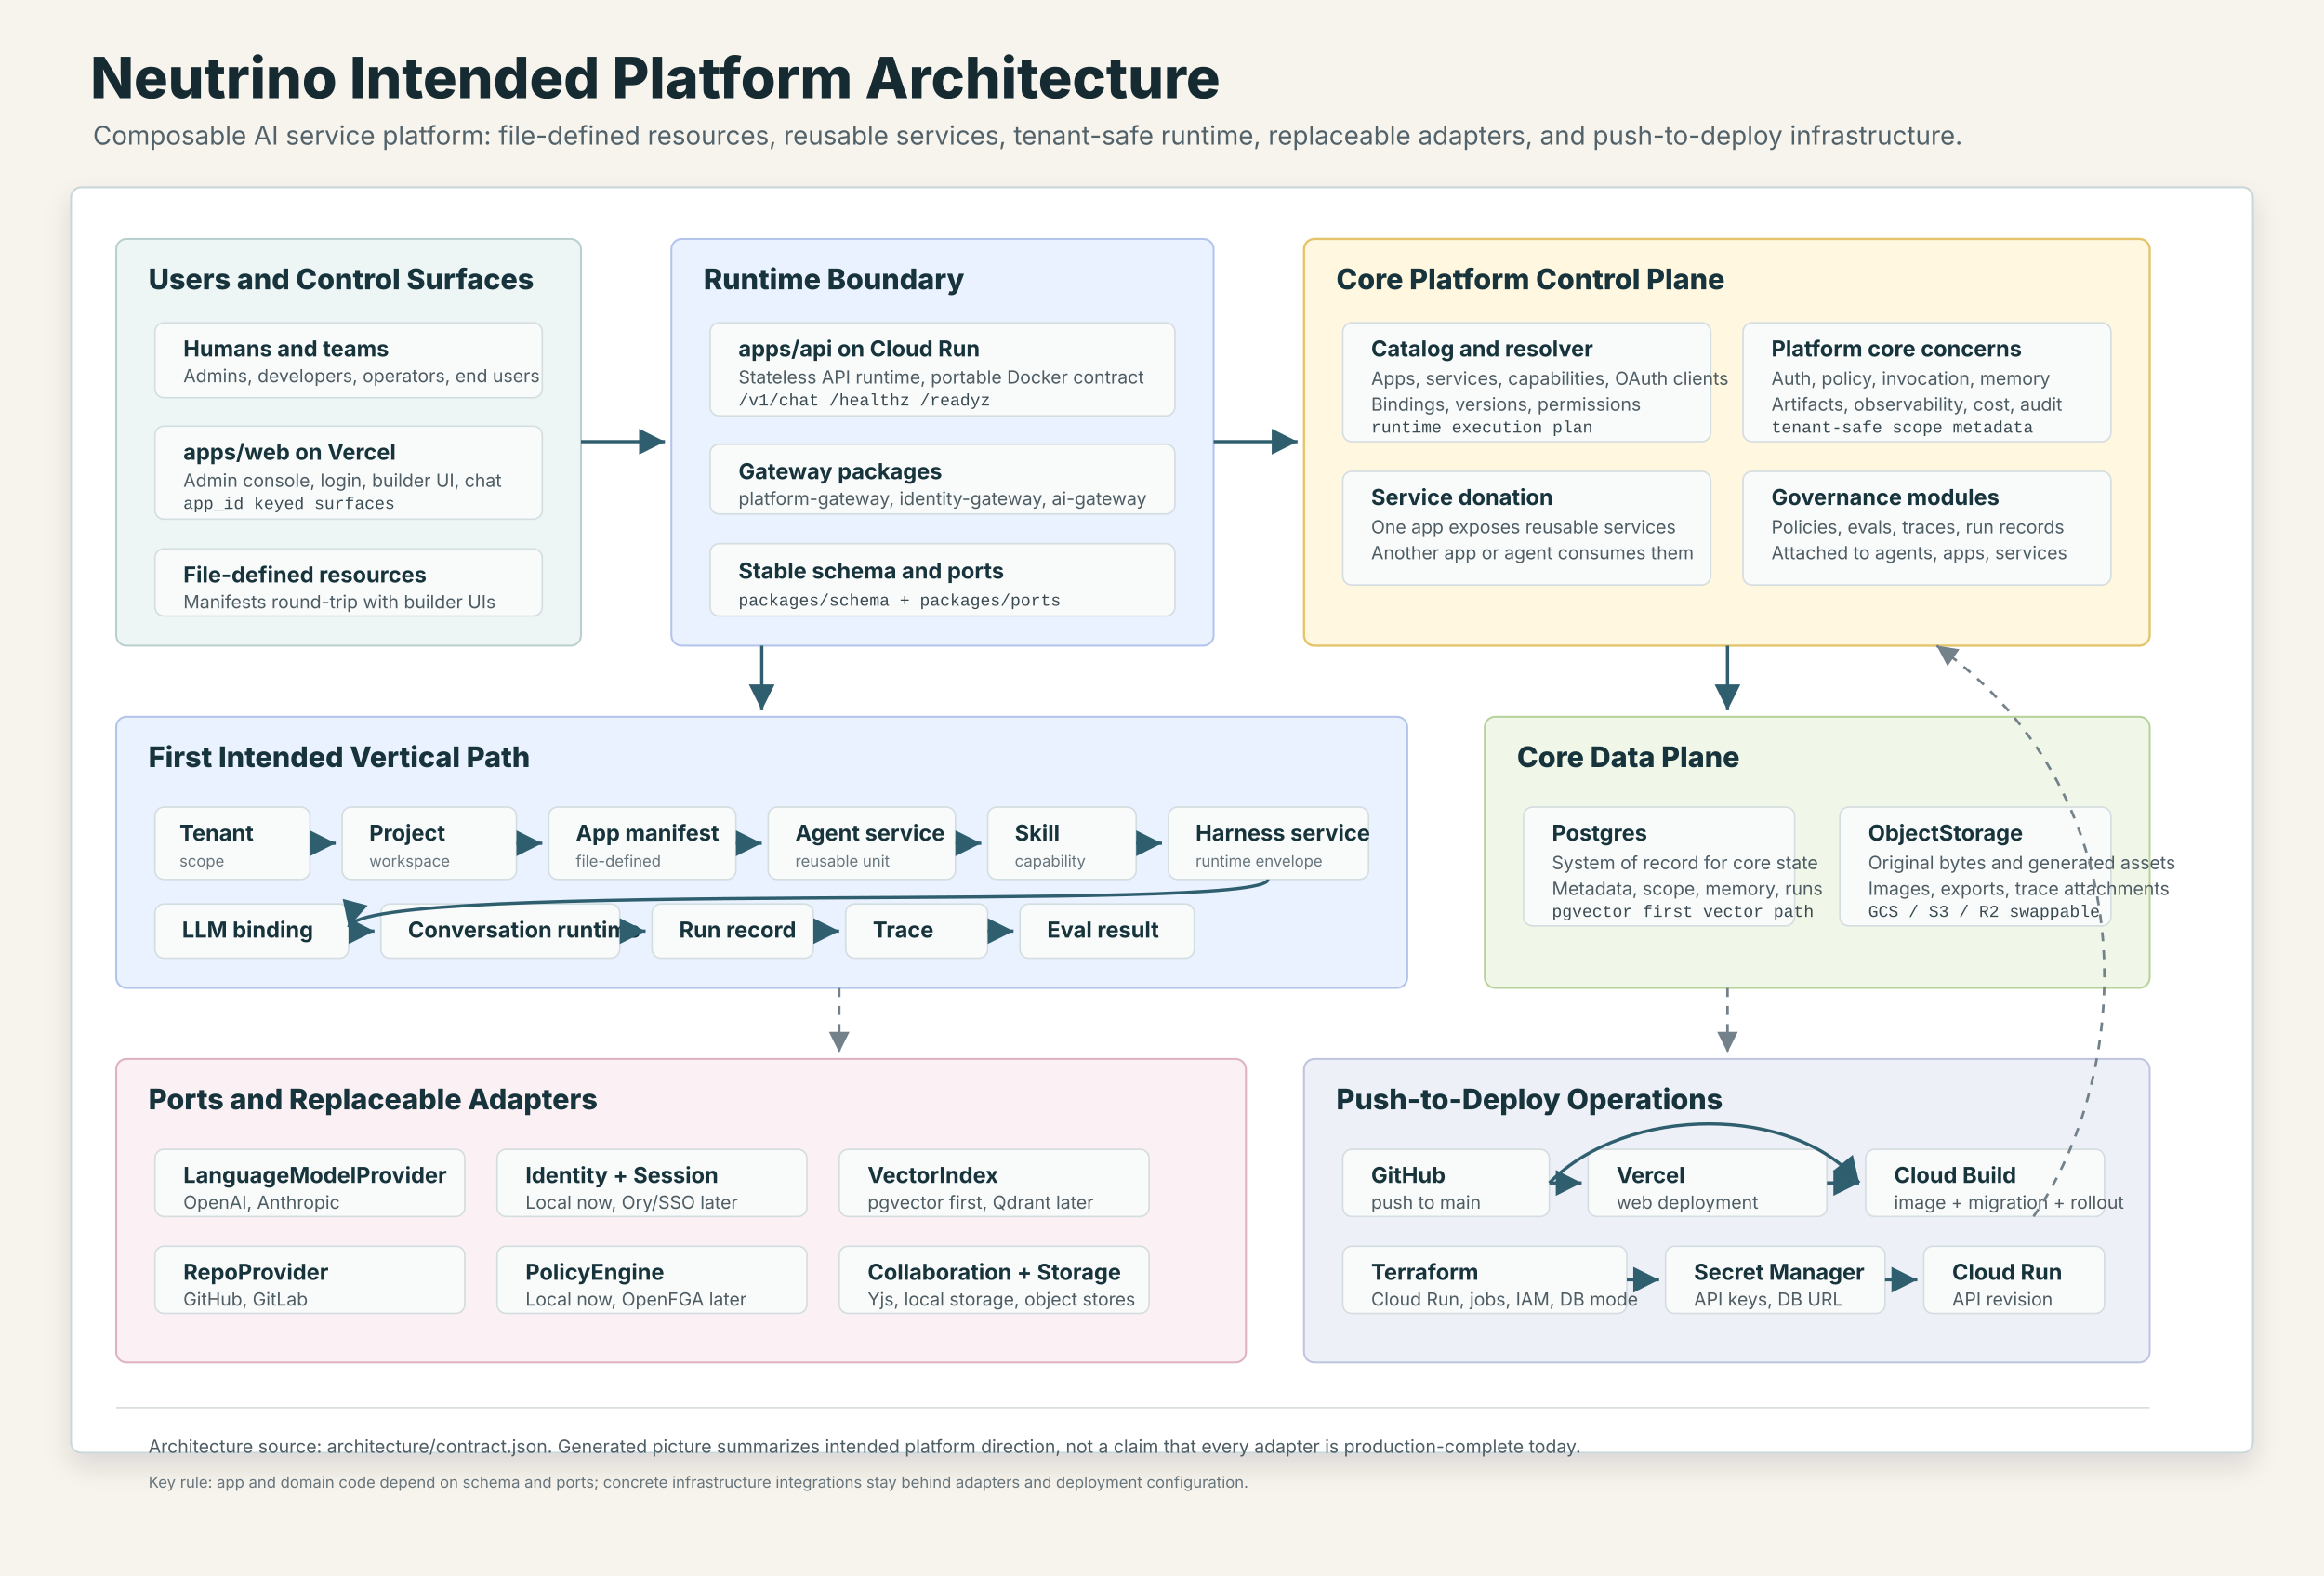
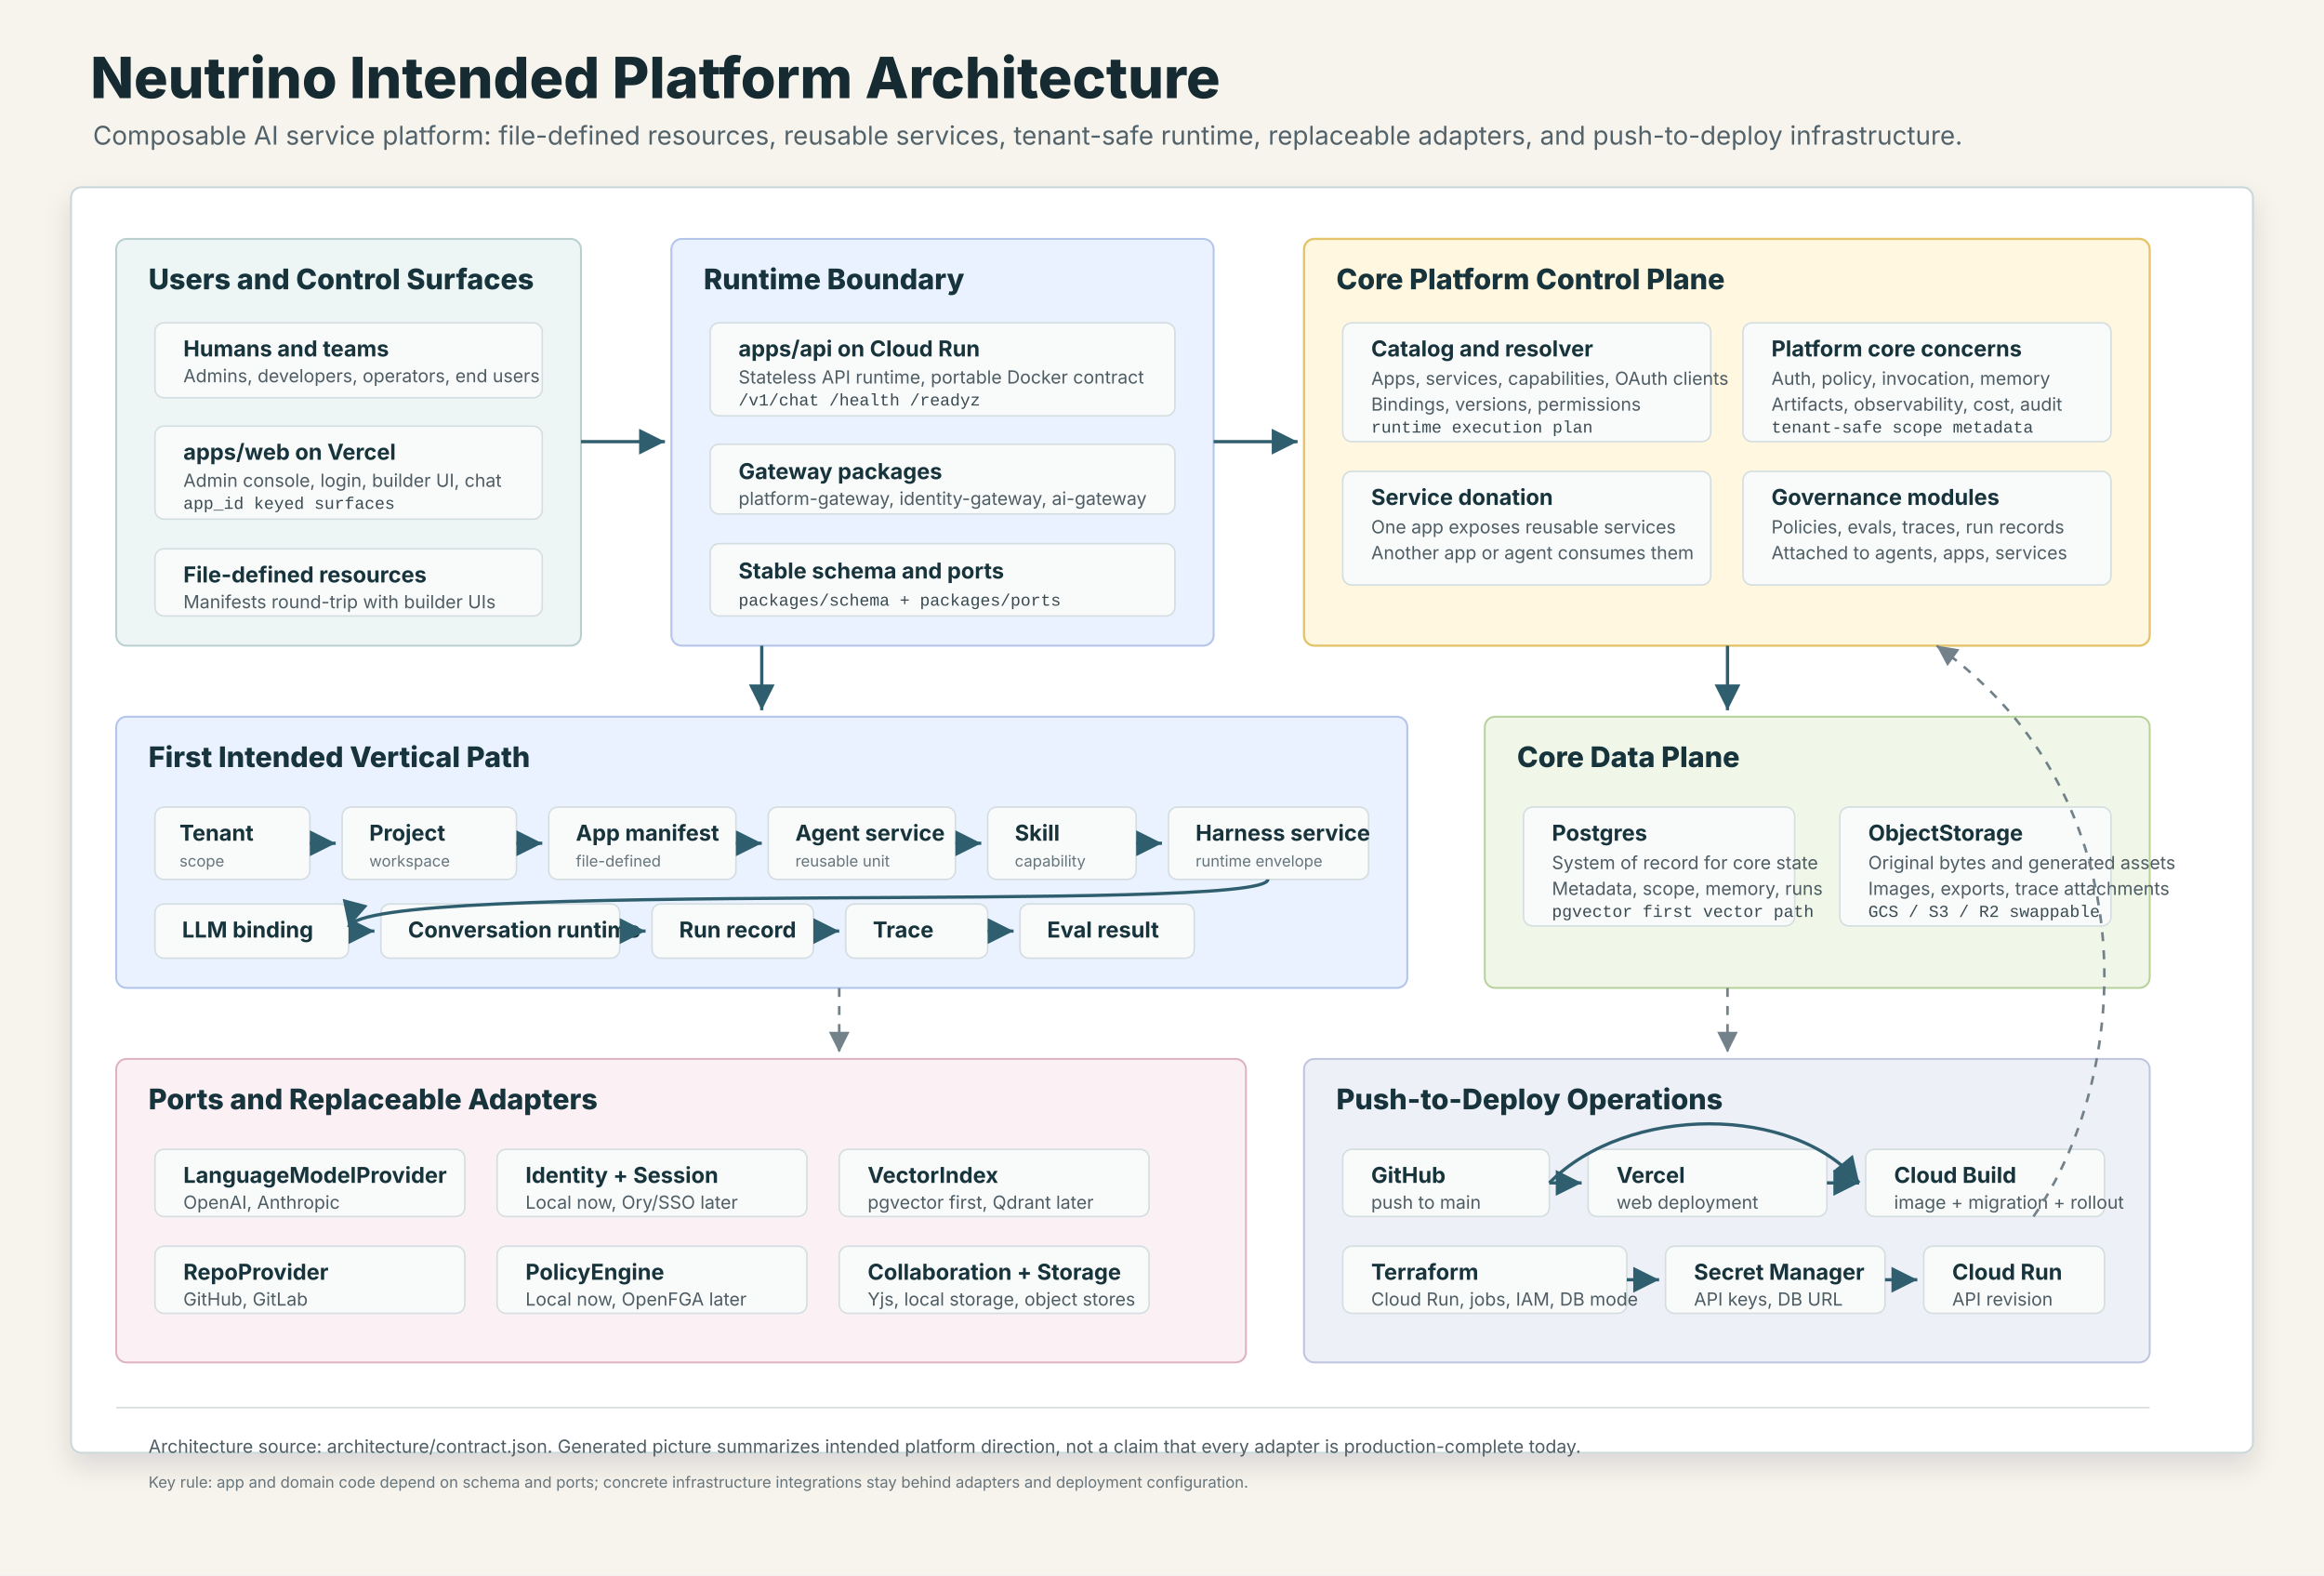
<svg xmlns="http://www.w3.org/2000/svg" width="1800" height="1220" viewBox="0 0 1800 1220" role="img" aria-labelledby="title desc">
  <defs>
    <marker id="arrow" markerWidth="12" markerHeight="12" refX="10" refY="6" orient="auto" markerUnits="strokeWidth">
      <path d="M2,2 L10,6 L2,10 Z" fill="#2f5f6f" />
    </marker>
    <marker id="arrow-muted" markerWidth="12" markerHeight="12" refX="10" refY="6" orient="auto" markerUnits="strokeWidth">
      <path d="M2,2 L10,6 L2,10 Z" fill="#72818a" />
    </marker>
    <filter id="shadow" x="-8%" y="-8%" width="116%" height="116%">
      <feDropShadow dx="0" dy="10" stdDeviation="10" flood-color="#10252d" flood-opacity="0.12" />
    </filter>
    <style>
      .bg { fill: #f7f4ed; }
      .title { font-family: Inter, ui-sans-serif, system-ui, -apple-system, BlinkMacSystemFont, "Segoe UI", sans-serif; font-size: 44px; font-weight: 760; fill: #162a32; }
      .subtitle { font-family: Inter, ui-sans-serif, system-ui, -apple-system, BlinkMacSystemFont, "Segoe UI", sans-serif; font-size: 20px; fill: #52626b; }
      .section-title { font-family: Inter, ui-sans-serif, system-ui, -apple-system, BlinkMacSystemFont, "Segoe UI", sans-serif; font-size: 22px; font-weight: 760; fill: #17333c; }
      .label { font-family: Inter, ui-sans-serif, system-ui, -apple-system, BlinkMacSystemFont, "Segoe UI", sans-serif; font-size: 17px; font-weight: 700; fill: #17333c; }
      .small { font-family: Inter, ui-sans-serif, system-ui, -apple-system, BlinkMacSystemFont, "Segoe UI", sans-serif; font-size: 14px; fill: #4e5c63; }
      .tiny { font-family: Inter, ui-sans-serif, system-ui, -apple-system, BlinkMacSystemFont, "Segoe UI", sans-serif; font-size: 12px; fill: #66747c; }
      .code { font-family: "SFMono-Regular", Consolas, "Liberation Mono", monospace; font-size: 13px; fill: #3a4a51; }
      .panel { fill: #ffffff; stroke: #cad7d9; stroke-width: 1.5; rx: 8; filter: url(#shadow); }
      .lane { fill: #edf6f5; stroke: #b9d0cf; stroke-width: 1.5; rx: 8; }
      .core { fill: #fff7df; stroke: #e3c46b; stroke-width: 1.7; rx: 8; }
      .runtime { fill: #eaf1ff; stroke: #b3c5ea; stroke-width: 1.5; rx: 8; }
      .data { fill: #f0f7e8; stroke: #b8d29c; stroke-width: 1.5; rx: 8; }
      .adapter { fill: #fbf0f3; stroke: #deb3bf; stroke-width: 1.5; rx: 8; }
      .deploy { fill: #eef0f8; stroke: #c0c5df; stroke-width: 1.5; rx: 8; }
      .chip { fill: #f9fbfb; stroke: #d4dddf; stroke-width: 1.2; rx: 7; }
      .arrow { stroke: #2f5f6f; stroke-width: 2.5; fill: none; marker-end: url(#arrow); }
      .arrow-muted { stroke: #72818a; stroke-width: 2; fill: none; marker-end: url(#arrow-muted); stroke-dasharray: 7 7; }
      .divider { stroke: #d7dddc; stroke-width: 1.2; }
    </style>
  </defs>
  <rect class="bg" width="1800" height="1220" />
  <text class="title" x="70" y="76">Neutrino Intended Platform Architecture</text>
  <text class="subtitle" x="72" y="112">Composable AI service platform: file-defined resources, reusable services, tenant-safe runtime, replaceable adapters, and push-to-deploy infrastructure.</text>
  <rect class="panel" x="55" y="145" width="1690" height="980" />
  <rect class="lane" x="90" y="185" width="360" height="315" />
  <text class="section-title" x="115" y="224">Users and Control Surfaces</text>
  <rect class="chip" x="120" y="250" width="300" height="58" />
  <text class="label" x="142" y="276">Humans and teams</text>
  <text class="small" x="142" y="296">Admins, developers, operators, end users</text>
  <rect class="chip" x="120" y="330" width="300" height="72" />
  <text class="label" x="142" y="356">apps/web on Vercel</text>
  <text class="small" x="142" y="377">Admin console, login, builder UI, chat</text>
  <text class="code" x="142" y="394">app_id keyed surfaces</text>
  <rect class="chip" x="120" y="425" width="300" height="52" />
  <text class="label" x="142" y="451">File-defined resources</text>
  <text class="small" x="142" y="471">Manifests round-trip with builder UIs</text>
  <rect class="runtime" x="520" y="185" width="420" height="315" />
  <text class="section-title" x="545" y="224">Runtime Boundary</text>
  <rect class="chip" x="550" y="250" width="360" height="72" />
  <text class="label" x="572" y="276">apps/api on Cloud Run</text>
  <text class="small" x="572" y="297">Stateless API runtime, portable Docker contract</text>
-   <text class="code" x="572" y="314">/v1/chat  /healthz  /readyz</text>
+   <text class="code" x="572" y="314">/v1/chat  /health  /readyz</text>
  <rect class="chip" x="550" y="344" width="360" height="54" />
  <text class="label" x="572" y="371">Gateway packages</text>
  <text class="small" x="572" y="391">platform-gateway, identity-gateway, ai-gateway</text>
  <rect class="chip" x="550" y="421" width="360" height="56" />
  <text class="label" x="572" y="448">Stable schema and ports</text>
  <text class="code" x="572" y="469">packages/schema + packages/ports</text>
  <rect class="core" x="1010" y="185" width="655" height="315" />
  <text class="section-title" x="1035" y="224">Core Platform Control Plane</text>
  <rect class="chip" x="1040" y="250" width="285" height="92" />
  <text class="label" x="1062" y="276">Catalog and resolver</text>
  <text class="small" x="1062" y="298">Apps, services, capabilities, OAuth clients</text>
  <text class="small" x="1062" y="318">Bindings, versions, permissions</text>
  <text class="code" x="1062" y="335">runtime execution plan</text>
  <rect class="chip" x="1350" y="250" width="285" height="92" />
  <text class="label" x="1372" y="276">Platform core concerns</text>
  <text class="small" x="1372" y="298">Auth, policy, invocation, memory</text>
  <text class="small" x="1372" y="318">Artifacts, observability, cost, audit</text>
  <text class="code" x="1372" y="335">tenant-safe scope metadata</text>
  <rect class="chip" x="1040" y="365" width="285" height="88" />
  <text class="label" x="1062" y="391">Service donation</text>
  <text class="small" x="1062" y="413">One app exposes reusable services</text>
  <text class="small" x="1062" y="433">Another app or agent consumes them</text>
  <rect class="chip" x="1350" y="365" width="285" height="88" />
  <text class="label" x="1372" y="391">Governance modules</text>
  <text class="small" x="1372" y="413">Policies, evals, traces, run records</text>
  <text class="small" x="1372" y="433">Attached to agents, apps, services</text>
  <rect class="runtime" x="90" y="555" width="1000" height="210" />
  <text class="section-title" x="115" y="594">First Intended Vertical Path</text>
  <rect class="chip" x="120" y="625" width="120" height="56" />
  <text class="label" x="139" y="651">Tenant</text>
  <text class="tiny" x="139" y="671">scope</text>
  <rect class="chip" x="265" y="625" width="135" height="56" />
  <text class="label" x="286" y="651">Project</text>
  <text class="tiny" x="286" y="671">workspace</text>
  <rect class="chip" x="425" y="625" width="145" height="56" />
  <text class="label" x="446" y="651">App manifest</text>
  <text class="tiny" x="446" y="671">file-defined</text>
  <rect class="chip" x="595" y="625" width="145" height="56" />
  <text class="label" x="616" y="651">Agent service</text>
  <text class="tiny" x="616" y="671">reusable unit</text>
  <rect class="chip" x="765" y="625" width="115" height="56" />
  <text class="label" x="786" y="651">Skill</text>
  <text class="tiny" x="786" y="671">capability</text>
  <rect class="chip" x="905" y="625" width="155" height="56" />
  <text class="label" x="926" y="651">Harness service</text>
  <text class="tiny" x="926" y="671">runtime envelope</text>
  <rect class="chip" x="120" y="700" width="150" height="42" />
  <text class="label" x="141" y="726">LLM binding</text>
  <rect class="chip" x="295" y="700" width="185" height="42" />
  <text class="label" x="316" y="726">Conversation runtime</text>
  <rect class="chip" x="505" y="700" width="125" height="42" />
  <text class="label" x="526" y="726">Run record</text>
  <rect class="chip" x="655" y="700" width="110" height="42" />
  <text class="label" x="676" y="726">Trace</text>
  <rect class="chip" x="790" y="700" width="135" height="42" />
  <text class="label" x="811" y="726">Eval result</text>
  <path class="arrow" d="M240 653 H260" />
  <path class="arrow" d="M400 653 H420" />
  <path class="arrow" d="M570 653 H590" />
  <path class="arrow" d="M740 653 H760" />
  <path class="arrow" d="M880 653 H900" />
  <path class="arrow" d="M982 681 C982 708 280 680 270 718" />
  <path class="arrow" d="M270 721 H290" />
  <path class="arrow" d="M480 721 H500" />
  <path class="arrow" d="M630 721 H650" />
  <path class="arrow" d="M765 721 H785" />
  <rect class="data" x="1150" y="555" width="515" height="210" />
  <text class="section-title" x="1175" y="594">Core Data Plane</text>
  <rect class="chip" x="1180" y="625" width="210" height="92" />
  <text class="label" x="1202" y="651">Postgres</text>
  <text class="small" x="1202" y="673">System of record for core state</text>
  <text class="small" x="1202" y="693">Metadata, scope, memory, runs</text>
  <text class="code" x="1202" y="710">pgvector first vector path</text>
  <rect class="chip" x="1425" y="625" width="210" height="92" />
  <text class="label" x="1447" y="651">ObjectStorage</text>
  <text class="small" x="1447" y="673">Original bytes and generated assets</text>
  <text class="small" x="1447" y="693">Images, exports, trace attachments</text>
  <text class="code" x="1447" y="710">GCS / S3 / R2 swappable</text>
  <rect class="adapter" x="90" y="820" width="875" height="235" />
  <text class="section-title" x="115" y="859">Ports and Replaceable Adapters</text>
  <rect class="chip" x="120" y="890" width="240" height="52" />
  <text class="label" x="142" y="916">LanguageModelProvider</text>
  <text class="small" x="142" y="936">OpenAI, Anthropic</text>
  <rect class="chip" x="385" y="890" width="240" height="52" />
  <text class="label" x="407" y="916">Identity + Session</text>
  <text class="small" x="407" y="936">Local now, Ory/SSO later</text>
  <rect class="chip" x="650" y="890" width="240" height="52" />
  <text class="label" x="672" y="916">VectorIndex</text>
  <text class="small" x="672" y="936">pgvector first, Qdrant later</text>
  <rect class="chip" x="120" y="965" width="240" height="52" />
  <text class="label" x="142" y="991">RepoProvider</text>
  <text class="small" x="142" y="1011">GitHub, GitLab</text>
  <rect class="chip" x="385" y="965" width="240" height="52" />
  <text class="label" x="407" y="991">PolicyEngine</text>
  <text class="small" x="407" y="1011">Local now, OpenFGA later</text>
  <rect class="chip" x="650" y="965" width="240" height="52" />
  <text class="label" x="672" y="991">Collaboration + Storage</text>
  <text class="small" x="672" y="1011">Yjs, local storage, object stores</text>
  <rect class="deploy" x="1010" y="820" width="655" height="235" />
  <text class="section-title" x="1035" y="859">Push-to-Deploy Operations</text>
  <rect class="chip" x="1040" y="890" width="160" height="52" />
  <text class="label" x="1062" y="916">GitHub</text>
  <text class="small" x="1062" y="936">push to main</text>
  <rect class="chip" x="1230" y="890" width="185" height="52" />
  <text class="label" x="1252" y="916">Vercel</text>
  <text class="small" x="1252" y="936">web deployment</text>
  <rect class="chip" x="1445" y="890" width="185" height="52" />
  <text class="label" x="1467" y="916">Cloud Build</text>
  <text class="small" x="1467" y="936">image + migration + rollout</text>
  <rect class="chip" x="1040" y="965" width="220" height="52" />
  <text class="label" x="1062" y="991">Terraform</text>
  <text class="small" x="1062" y="1011">Cloud Run, jobs, IAM, DB mode</text>
  <rect class="chip" x="1290" y="965" width="170" height="52" />
  <text class="label" x="1312" y="991">Secret Manager</text>
  <text class="small" x="1312" y="1011">API keys, DB URL</text>
  <rect class="chip" x="1490" y="965" width="140" height="52" />
  <text class="label" x="1512" y="991">Cloud Run</text>
  <text class="small" x="1512" y="1011">API revision</text>
  <path class="arrow" d="M1200 916 H1225" />
  <path class="arrow" d="M1200 916 C1260 855 1390 855 1440 916" />
  <path class="arrow" d="M1415 916 H1440" />
  <path class="arrow" d="M1260 991 H1285" />
  <path class="arrow" d="M1460 991 H1485" />
  <path class="arrow" d="M450 342 H515" />
  <path class="arrow" d="M940 342 H1005" />
  <path class="arrow" d="M1338 500 C1338 523 1338 535 1338 550" />
  <path class="arrow" d="M590 500 C590 530 590 535 590 550" />
  <path class="arrow-muted" d="M650 765 C650 795 650 805 650 815" />
  <path class="arrow-muted" d="M1338 765 C1338 795 1338 805 1338 815" />
  <path class="arrow-muted" d="M1575 942 C1650 835 1668 620 1500 500" />
  <line class="divider" x1="90" y1="1090" x2="1665" y2="1090" />
  <text class="small" x="115" y="1125">Architecture source: architecture/contract.json. Generated picture summarizes intended platform direction, not a claim that every adapter is production-complete today.</text>
  <text class="tiny" x="115" y="1152">Key rule: app and domain code depend on schema and ports; concrete infrastructure integrations stay behind adapters and deployment configuration.</text>
</svg>
